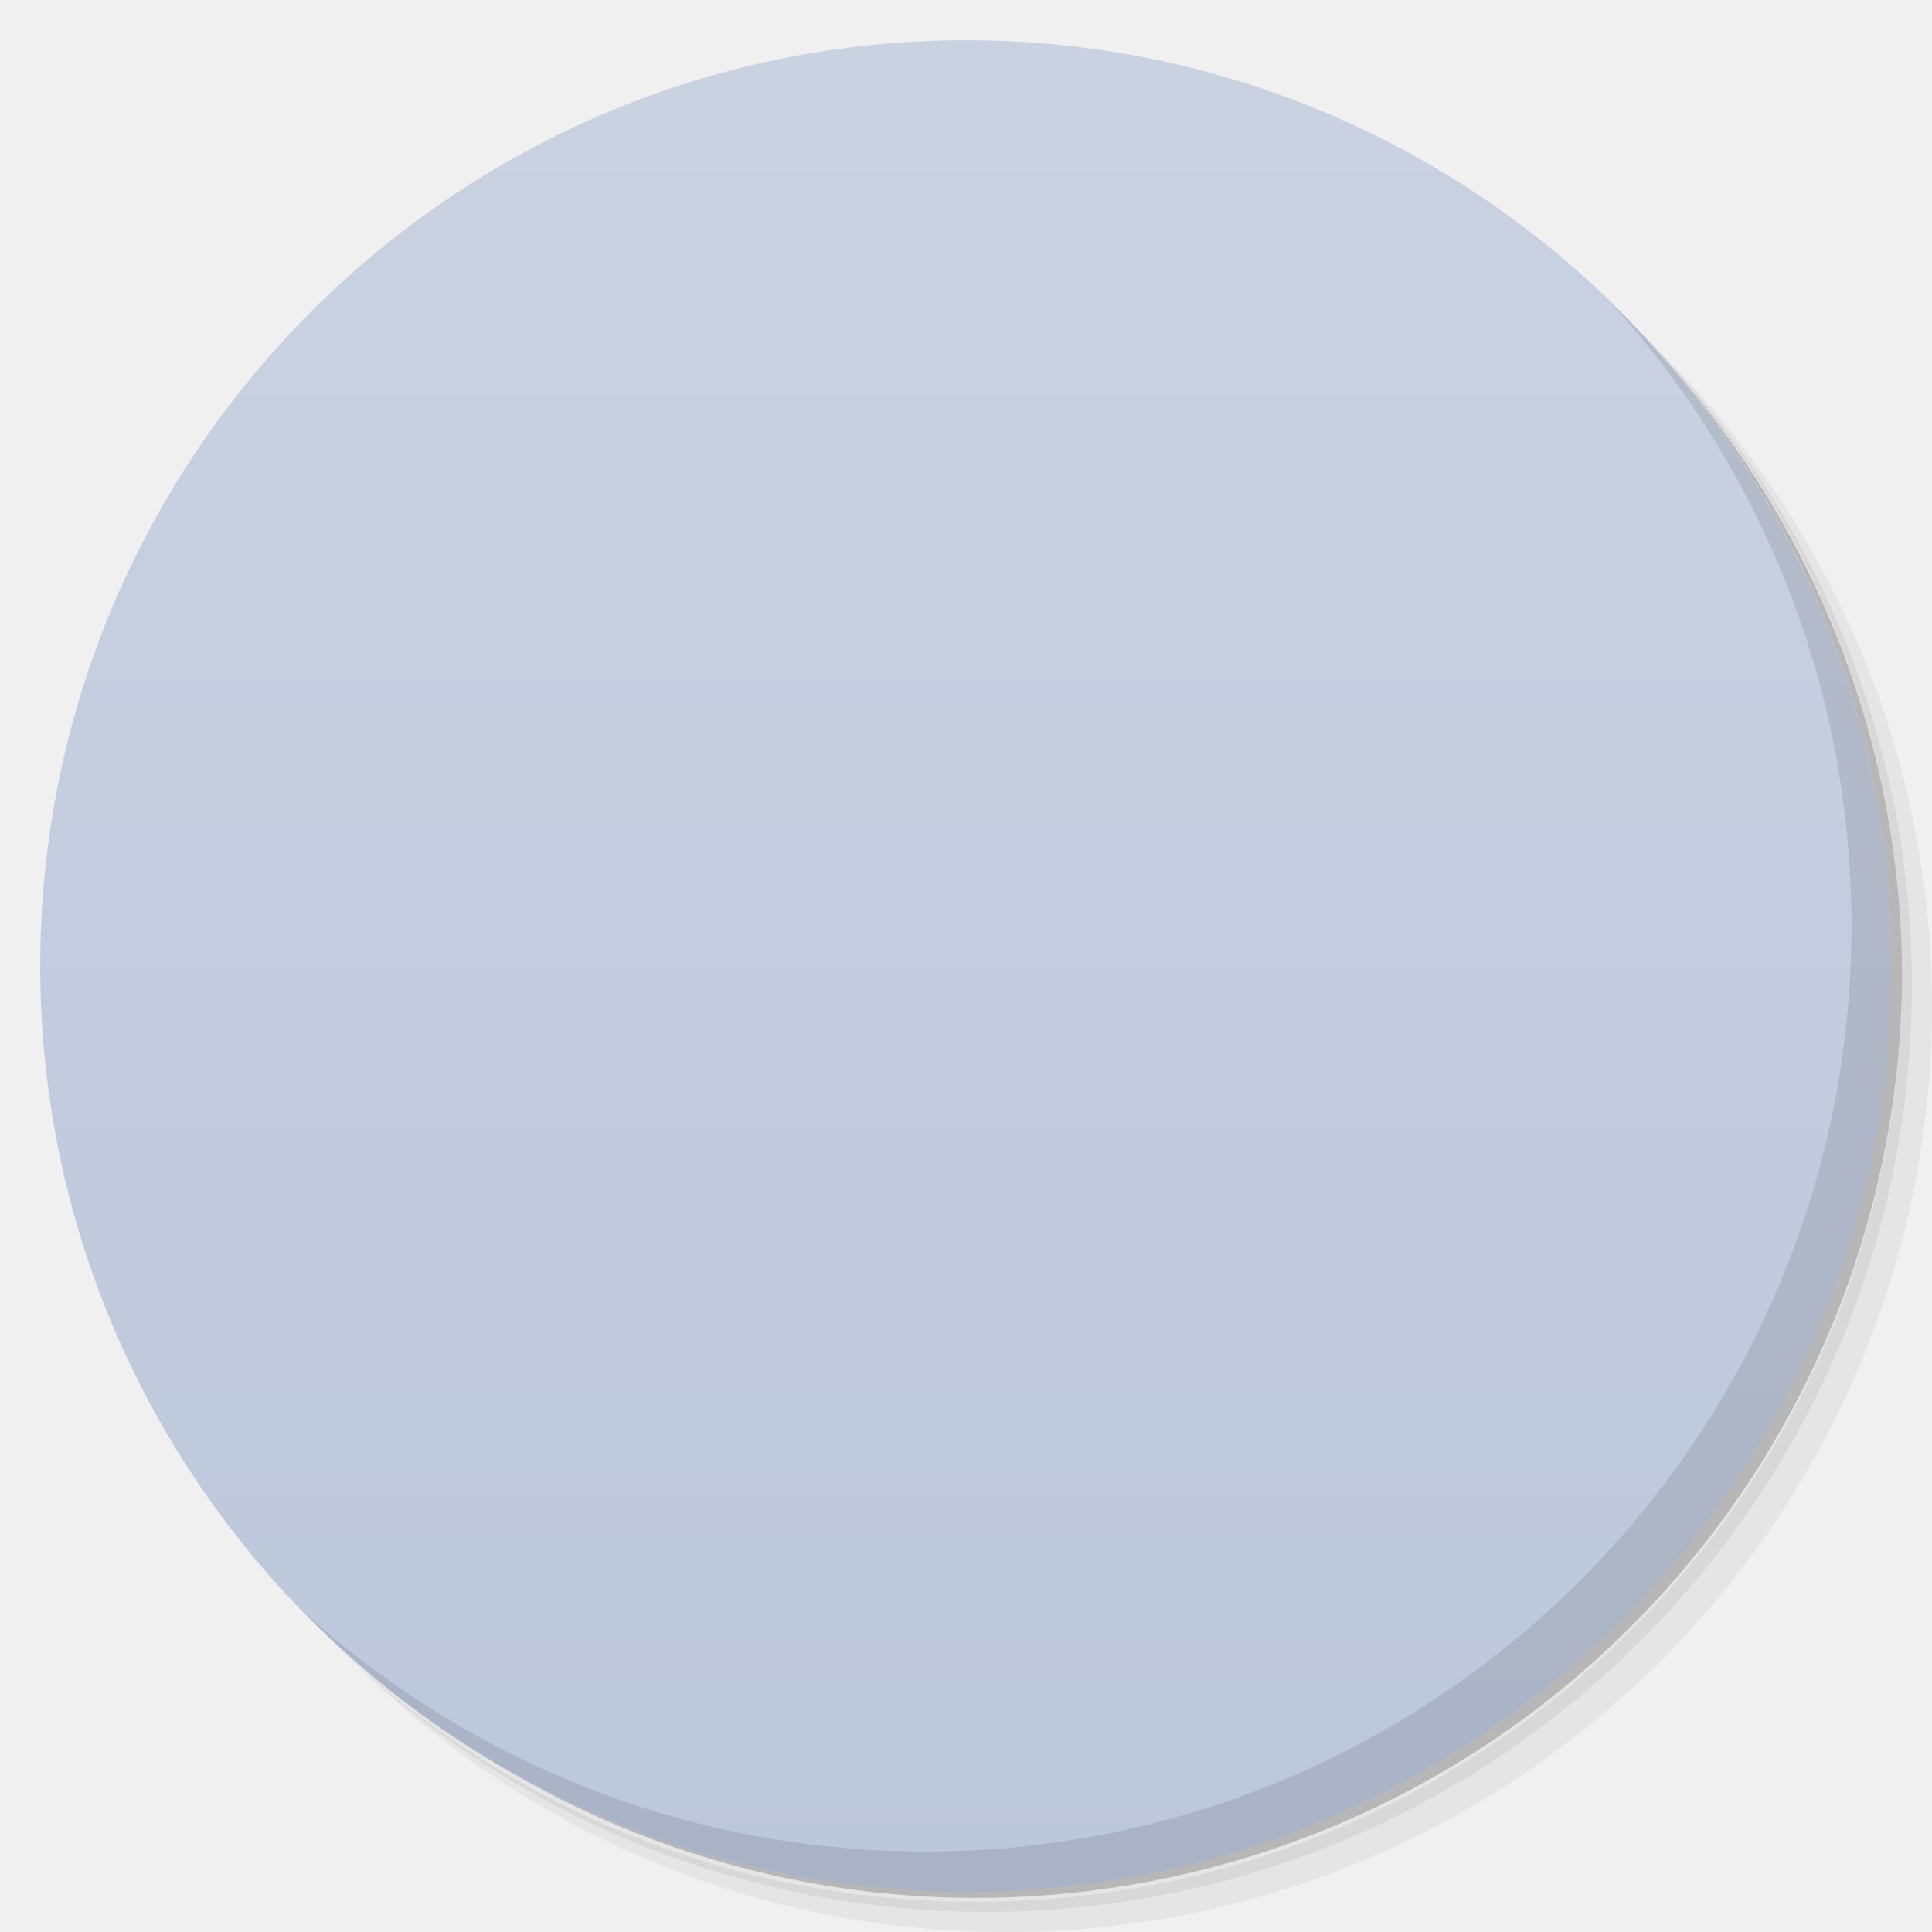
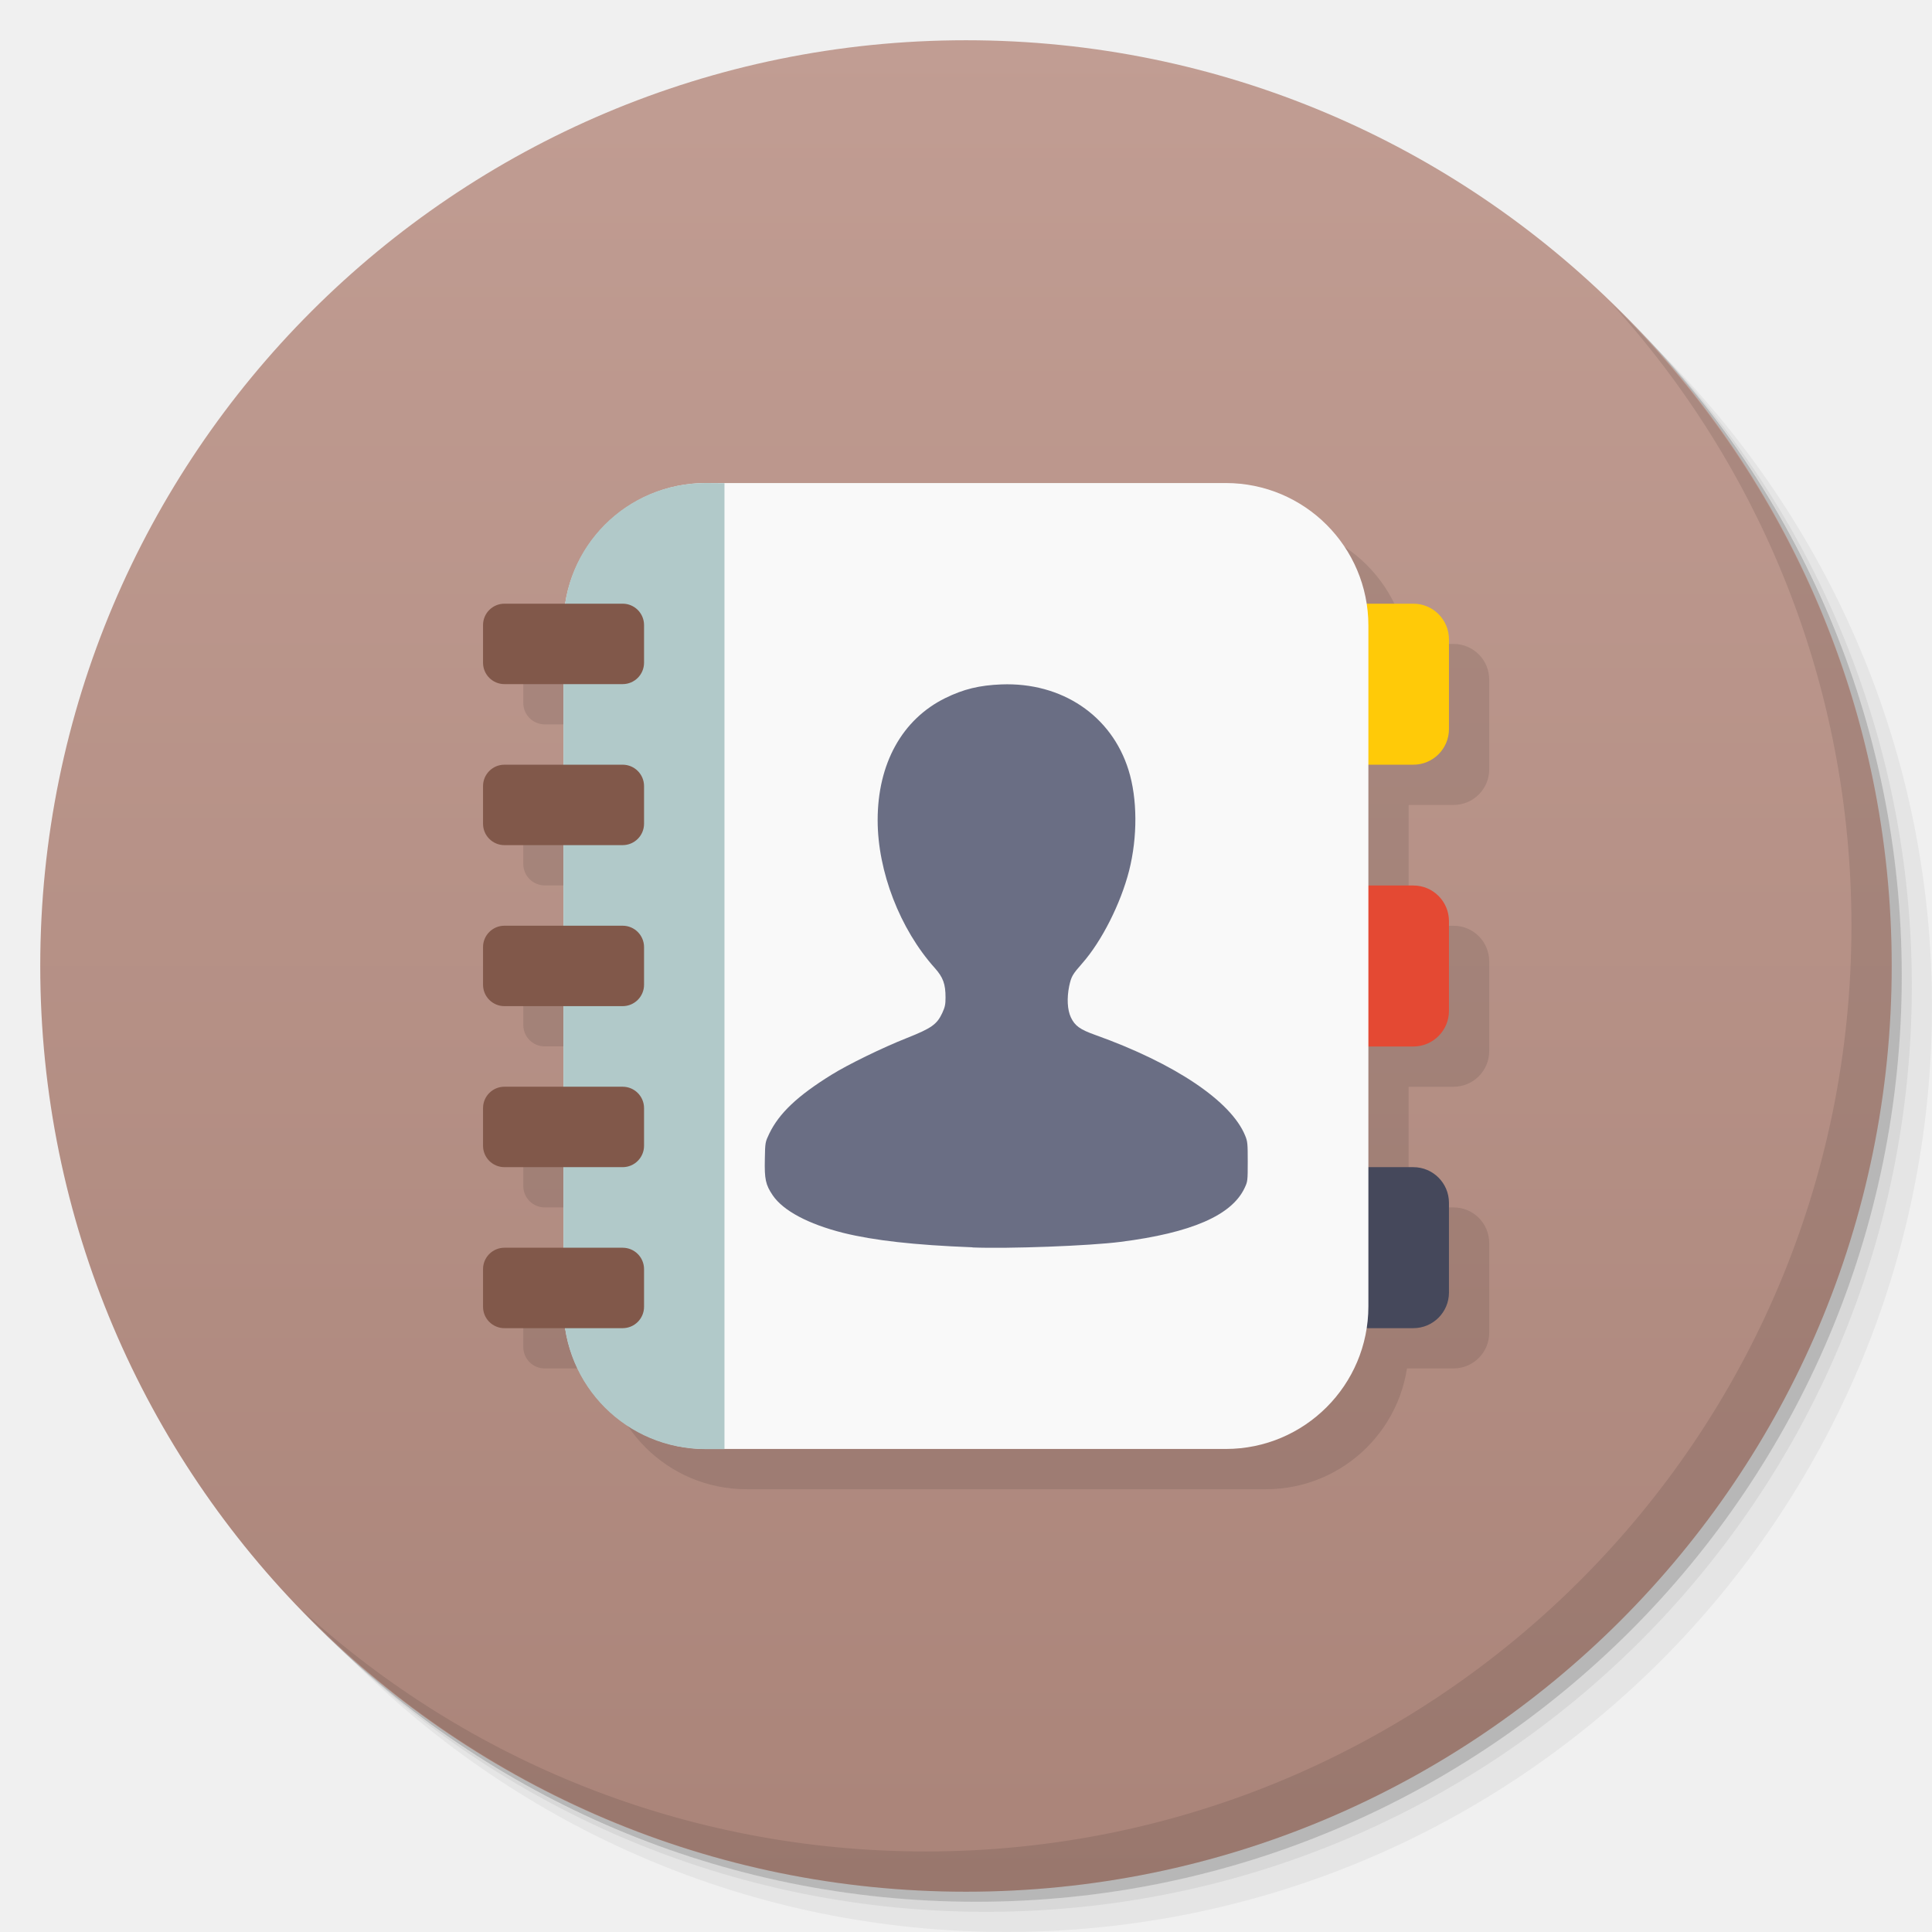
- <svg xmlns="http://www.w3.org/2000/svg" viewBox="0 0 48 48">
-   <defs>
-     <linearGradient id="linearGradient3764" x1="1" x2="47" gradientUnits="userSpaceOnUse" gradientTransform="matrix(0,-1,1,0,-1.5e-6,48)">
-       <stop style="stop-color:#bdc7db;stop-opacity:1" />
-       <stop offset="1" style="stop-color:#cad2e2;stop-opacity:1" />
-     </linearGradient>
-     <clipPath id="clipPath-065329906">
-       <g transform="translate(0,-1004.362)">
-         <path d="m -24 13 c 0 1.105 -0.672 2 -1.5 2 -0.828 0 -1.5 -0.895 -1.5 -2 0 -1.105 0.672 -2 1.5 -2 0.828 0 1.5 0.895 1.5 2 z" transform="matrix(15.33333,0,0,11.5,415,878.8622)" style="fill:#1890d0" />
-       </g>
-     </clipPath>
-     <clipPath id="clipPath-070355160">
-       <g transform="translate(0,-1004.362)">
-         <path d="m -24 13 c 0 1.105 -0.672 2 -1.5 2 -0.828 0 -1.5 -0.895 -1.5 -2 0 -1.105 0.672 -2 1.5 -2 0.828 0 1.5 0.895 1.5 2 z" transform="matrix(15.33333,0,0,11.5,415,878.8622)" style="fill:#1890d0" />
-       </g>
-     </clipPath>
+ <svg xmlns="http://www.w3.org/2000/svg" xmlns:xlink="http://www.w3.org/1999/xlink" width="48" viewBox="0 0 13.547 13.547" height="48" id="svg2" version="1.1">
+   <defs id="defs4">
+     <linearGradient id="linearGradient4073">
+       <stop style="stop-color:#aa8479;stop-opacity:1;" offset="0" id="stop4075" />
+       <stop style="stop-color:#c19d93;stop-opacity:1;" offset="1" id="stop4077" />
+     </linearGradient>
+     <linearGradient id="linearGradient4121">
+       <stop style="stop-color:#91b0c7;stop-opacity:1;" offset="0" id="stop4123" />
+       <stop style="stop-color:#91b0c7;stop-opacity:0;" offset="1" id="stop4125" />
+     </linearGradient>
+     <linearGradient id="linearGradient3944">
+       <stop style="stop-color:#333333;stop-opacity:1;" offset="0" id="stop3946" />
+       <stop style="stop-color:#3d3d3d;stop-opacity:1;" offset="1" id="stop3948" />
+     </linearGradient>
+     <linearGradient id="0">
+       <stop stop-color="#198ba6" id="stop7" />
+       <stop offset="1" stop-color="#42c9e7" id="stop9" />
+     </linearGradient>
+     <clipPath id="clipPath11">
+       <path d="m 489.217,197.275 c -2.603,0 -3.953,-1.367 -3.953,-3.971 l 0,0 0,-1.034 c 0,-2.604 1.35,-3.971 3.953,-3.971 l 0,0 1.035,0 c 2.62,0 3.97,1.367 3.97,3.971 l 0,0 0,1.034 c 0,2.604 -1.35,3.971 -3.97,3.971 l 0,0 -1.035,0 z" id="path13" />
+     </clipPath>
+     <linearGradient id="1">
+       <stop stop-color="#620000" id="stop16" offset="0" style="stop-color:#f96963;stop-opacity:1;" />
+       <stop offset="1" stop-color="#dd0f0f" id="stop18" style="stop-color:#f96963;stop-opacity:1;" />
+     </linearGradient>
+     <clipPath id="clipPath20">
+       <rect y="223" x="307" height="42" width="42" transform="matrix(0,1,-1,0,0,0)" fill="url(#2)" color="#bebebe" rx="9" id="rect22" />
+     </clipPath>
+     <linearGradient xlink:href="#1" id="2" gradientUnits="userSpaceOnUse" gradientTransform="matrix(0.175,0,0,0.175,302.8,216)" y1="280" x2="0" y2="40" />
+     <clipPath id="clipPath25">
+       <rect y="85" x="433" height="22" width="22" fill="url(#3)" color="#bebebe" rx="4" id="rect27" />
+     </clipPath>
+     <linearGradient xlink:href="#1" id="3" gradientUnits="userSpaceOnUse" gradientTransform="matrix(0.0875,0,0,0.0875,430.9,81.5)" y1="291.43" x2="0" y2="40" />
+     <clipPath id="clipPath30">
+       <rect width="30" height="30" x="433" y="37" fill="url(#4)" color="#bebebe" rx="6" id="rect32" />
+     </clipPath>
+     <linearGradient xlink:href="#1" id="4" gradientUnits="userSpaceOnUse" gradientTransform="matrix(0.1193182,0,0,0.1193182,430.1364,32.22727)" y1="291.43" x2="0" y2="40" />
+     <clipPath id="clipPath35">
+       <rect width="16" height="16" x="304" y="212" transform="matrix(0,1,-1,0,0,0)" fill="url(#5)" color="#bebebe" rx="3" id="rect37" />
+     </clipPath>
+     <linearGradient xlink:href="#1" id="5" gradientUnits="userSpaceOnUse" gradientTransform="matrix(0.06666667,0,0,0.06666667,302.4,209.3333)" y1="280" x2="0" y2="40" />
+     <clipPath id="clipPath40">
+       <rect y="46" x="34" height="220" width="220" fill="url(#6)" color="#bebebe" rx="50" id="rect42" />
+     </clipPath>
+     <linearGradient xlink:href="#1" id="6" gradientUnits="userSpaceOnUse" gradientTransform="translate(0,-4)" y1="280" x2="0" y2="40" />
+     <clipPath id="clipPath45">
+       <rect y="142" x="290" height="60" width="60" fill="url(#7)" color="#bebebe" rx="12.5" id="rect47" />
+     </clipPath>
+     <linearGradient xlink:href="#1" id="7" gradientUnits="userSpaceOnUse" y1="204" x2="0" y2="140" />
+     <clipPath id="clipPath50">
+       <rect width="88" height="88" x="292" y="32" fill="url(#8)" color="#bebebe" rx="18" id="rect52" />
+     </clipPath>
+     <linearGradient xlink:href="#1" id="8" gradientUnits="userSpaceOnUse" y1="124" x2="0" y2="28" />
+     <clipPath id="clipPath55">
+       <rect y="101" x="417" height="22" width="22" fill="url(#9)" color="#bebebe" rx="5" id="rect57" />
+     </clipPath>
+     <linearGradient xlink:href="#1" id="9" gradientUnits="userSpaceOnUse" gradientTransform="matrix(0.0875,0,0,0.0875,414.9,97.5)" y1="302.86" x2="0" y2="28.571" />
+     <clipPath id="clipPath60">
+       <rect width="30" height="30" x="417" y="53" fill="url(#A)" color="#bebebe" rx="7" id="rect62" />
+     </clipPath>
+     <linearGradient xlink:href="#1" id="A" gradientUnits="userSpaceOnUse" gradientTransform="matrix(0.1193182,0,0,0.1193182,414.1364,48.22727)" y1="299.81" x2="0" y2="31.619" />
+     <use id="B" opacity="0.2" fill="#ffffff" xlink:href="#U" />
+     <clipPath id="clipPath66">
+       <use xlink:href="#B" transform="matrix(8,0,0,8,-2141.576,-54.42424)" id="use68" />
+     </clipPath>
+     <clipPath id="clipPath70">
+       <use xlink:href="#B" id="use72" />
+     </clipPath>
+     <use id="C" fill="none" xlink:href="#U" />
+     <clipPath id="clipPath75">
+       <use xlink:href="#C" id="use77" />
+     </clipPath>
+     <clipPath id="clipPath79">
+       <use transform="matrix(8,0,0,8,-2141.576,-54.42424)" xlink:href="#C" id="use81" />
+     </clipPath>
+     <use id="D" fill="none" xlink:href="#U" />
+     <clipPath id="clipPath84">
+       <use xlink:href="#D" id="use86" />
+     </clipPath>
+     <clipPath id="clipPath88">
+       <use transform="matrix(8,0,0,8,-2141.576,-54.42424)" xlink:href="#D" id="use90" />
+     </clipPath>
+     <use id="E" fill="none" xlink:href="#U" />
+     <clipPath id="clipPath93">
+       <use xlink:href="#E" id="use95" />
+     </clipPath>
+     <clipPath id="clipPath97">
+       <use transform="matrix(8,0,0,8,-2141.576,-54.42424)" xlink:href="#E" id="use99" />
+     </clipPath>
+     <use id="F" fill="none" xlink:href="#U" />
+     <clipPath id="clipPath102">
+       <use xlink:href="#F" id="use104" />
+     </clipPath>
+     <clipPath id="clipPath106">
+       <use transform="matrix(8,0,0,8,-2141.576,-54.42424)" xlink:href="#F" id="use108" />
+     </clipPath>
+     <use id="G" fill="none" xlink:href="#U" />
+     <clipPath id="clipPath111">
+       <use xlink:href="#G" id="use113" />
+     </clipPath>
+     <clipPath id="clipPath115">
+       <use transform="matrix(8,0,0,8,-2141.576,-54.42424)" xlink:href="#G" id="use117" />
+     </clipPath>
+     <use id="H" fill="none" xlink:href="#U" />
+     <clipPath id="clipPath120">
+       <use xlink:href="#H" id="use122" />
+     </clipPath>
+     <clipPath id="clipPath124">
+       <use transform="matrix(8,0,0,8,-2141.576,-54.42424)" xlink:href="#H" id="use126" />
+     </clipPath>
+     <use id="I" fill="none" xlink:href="#U" />
+     <clipPath id="clipPath129">
+       <use xlink:href="#I" id="use131" />
+     </clipPath>
+     <clipPath id="clipPath133">
+       <rect y="223" x="307" height="42" width="42" transform="matrix(0,1,-1,0,0,0)" fill="url(#2)" color="#bebebe" rx="9" id="rect135" />
+     </clipPath>
+     <clipPath id="clipPath137">
+       <rect y="85" x="433" height="22" width="22" fill="url(#3)" color="#bebebe" rx="4" id="rect139" />
+     </clipPath>
+     <clipPath id="clipPath141">
+       <rect width="30" height="30" x="433" y="37" fill="url(#4)" color="#bebebe" rx="6" id="rect143" />
+     </clipPath>
+     <clipPath id="clipPath145">
+       <rect width="16" height="16" x="304" y="212" transform="matrix(0,1,-1,0,0,0)" fill="url(#5)" color="#bebebe" rx="3" id="rect147" />
+     </clipPath>
+     <clipPath id="clipPath149">
+       <rect y="46" x="34" height="220" width="220" fill="url(#6)" color="#bebebe" rx="50" id="rect151" />
+     </clipPath>
+     <clipPath id="clipPath153">
+       <rect y="142" x="290" height="60" width="60" fill="url(#7)" color="#bebebe" rx="12.5" id="rect155" />
+     </clipPath>
+     <clipPath id="clipPath157">
+       <rect width="88" height="88" x="292" y="32" fill="url(#8)" color="#bebebe" rx="18" id="rect159" />
+     </clipPath>
+     <clipPath id="clipPath161">
+       <rect y="101" x="417" height="22" width="22" fill="url(#9)" color="#bebebe" rx="5" id="rect163" />
+     </clipPath>
+     <clipPath id="clipPath165">
+       <rect width="30" height="30" x="417" y="53" fill="url(#A)" color="#bebebe" rx="7" id="rect167" />
+     </clipPath>
+     <clipPath id="clipPath169">
+       <use transform="matrix(8,0,0,8,-2141.576,-54.42424)" xlink:href="#I" id="use171" />
+     </clipPath>
+     <use id="J" fill="none" xlink:href="#U" />
+     <clipPath id="clipPath174">
+       <use xlink:href="#J" id="use176" />
+     </clipPath>
+     <clipPath id="clipPath178">
+       <use transform="matrix(8,0,0,8,-2141.576,-54.42424)" xlink:href="#J" id="use180" />
+     </clipPath>
+     <use id="K" fill="none" xlink:href="#U" />
+     <clipPath id="clipPath183">
+       <use xlink:href="#K" id="use185" />
+     </clipPath>
+     <clipPath id="clipPath187">
+       <use transform="matrix(8,0,0,8,-2141.576,-54.42424)" xlink:href="#K" id="use189" />
+     </clipPath>
+     <use id="L" fill="none" xlink:href="#U" />
+     <clipPath id="clipPath192">
+       <use xlink:href="#L" id="use194" />
+     </clipPath>
+     <clipPath id="clipPath196">
+       <use transform="matrix(8,0,0,8,-2141.576,-54.42424)" xlink:href="#L" id="use198" />
+     </clipPath>
+     <use id="M" fill="none" xlink:href="#U" />
+     <clipPath id="clipPath201">
+       <use xlink:href="#M" id="use203" />
+     </clipPath>
+     <clipPath id="clipPath205">
+       <use transform="matrix(8,0,0,8,-2141.576,-54.42424)" xlink:href="#M" id="use207" />
+     </clipPath>
+     <use id="N" fill="none" xlink:href="#U" />
+     <clipPath id="clipPath210">
+       <use xlink:href="#N" id="use212" />
+     </clipPath>
+     <clipPath id="clipPath214">
+       <use transform="matrix(8,0,0,8,-2141.576,-54.42424)" xlink:href="#N" id="use216" />
+     </clipPath>
+     <use id="O" fill="none" xlink:href="#U" />
+     <clipPath id="clipPath219">
+       <use xlink:href="#O" id="use221" />
+     </clipPath>
+     <clipPath id="clipPath223">
+       <use transform="matrix(8,0,0,8,-2141.576,-54.42424)" xlink:href="#O" id="use225" />
+     </clipPath>
+     <clipPath id="clipPath227">
+       <path d="m 296,26 a 10,10 0 1 1 -20,0 10,10 0 1 1 20,0 z" id="path229" />
+     </clipPath>
+     <linearGradient gradientUnits="userSpaceOnUse" x2="0" y2="40" y1="280" xlink:href="#Q" id="P" gradientTransform="matrix(.175 0 0 .175 302.8 216)" />
+     <linearGradient id="Q">
+       <stop stop-color="#151515" id="stop233" />
+       <stop offset="1" stop-color="#222" id="stop235" />
+     </linearGradient>
+     <linearGradient gradientUnits="userSpaceOnUse" x2="0" y2="90" y1="230" xlink:href="#Q" id="R" gradientTransform="matrix(.375 0 0 .375 298 16)" />
+     <linearGradient gradientUnits="userSpaceOnUse" x2="0" y2="90" y1="230" xlink:href="#Q" id="S" gradientTransform="matrix(.25 0 0 .25 300 132)" />
+     <clipPath id="clipPath239">
+       <rect height="20" rx="4" y="78" x="434" width="20" color="#bebebe" id="rect241" />
+     </clipPath>
+     <clipPath id="clipPath243">
+       <rect height="22" rx="4" y="77" x="433" width="22" color="#bebebe" id="rect245" />
+     </clipPath>
+     <clipPath id="clipPath247">
+       <rect height="22" rx="5" y="77" x="433" width="22" color="#bebebe" id="rect249" />
+     </clipPath>
+     <clipPath id="clipPath251">
+       <rect height="30" rx="6" y="29" x="433" width="30" color="#bebebe" id="rect253" />
+     </clipPath>
+     <clipPath id="clipPath255">
+       <rect transform="matrix(0 -1 1 0 0 0)" height="60" rx="12.5" y="142" x="306" width="60" fill="url(#S)" color="#bebebe" id="rect257" />
+     </clipPath>
+     <clipPath id="clipPath259">
+       <rect height="90" rx="18.75" y="31" x="307" width="90" fill="url(#R)" color="#bebebe" id="rect261" />
+     </clipPath>
+     <clipPath id="clipPath263">
+       <rect height="30" rx="4" y="29" x="433" width="30" opacity="0.2" fill="#6d6d6d" color="#bebebe" id="rect265" />
+     </clipPath>
+     <clipPath id="clipPath267">
+       <rect height="22" rx="3" y="77" x="433" width="22" opacity="0.2" fill="#6d6d6d" color="#bebebe" id="rect269" />
+     </clipPath>
+     <clipPath id="clipPath271">
+       <path d="m 144,70 c -49.706,0 -90,40.294 -90,90 0,49.706 40.294,90 90,90 49.706,0 90,-40.294 90,-90 0,-49.706 -40.294,-90 -90,-90 z m 0,32.188 c 32.033,0 58,25.967 58,58 0,32.033 -25.967,58 -58,58 -32.033,0 -58,-25.967 -58,-58 0,-32.033 25.967,-58 58,-58 z" id="path273" />
+     </clipPath>
+     <clipPath id="clipPath275">
+       <path d="m 152,204 a 8,8 0 1 1 -16,0 8,8 0 1 1 16,0 z" id="path277" />
+     </clipPath>
+     <clipPath id="clipPath279">
+       <rect height="16" rx="3" y="116" x="432" width="16" color="#bebebe" id="rect281" />
+     </clipPath>
+     <clipPath id="clipPath283">
+       <path d="m 145,215 c 33.137,0 60,-26.863 60,-60 0,-33.137 -26.863,-60 -60,-60 -33.137,0 -60,26.863 -60,60 0,12.507 3.829,24.106 10.375,33.719 L 89,211 111.281,204.625 C 120.894,211.172 132.493,215 145,215 z" id="path285" />
+     </clipPath>
+     <clipPath id="clipPath287">
+       <path d="m 98.031,23.191 c -41.492,1.052 -74.844,35.068 -74.844,76.812 0,42.407 34.406,76.812 76.812,76.812 42.407,0 76.812,-34.406 76.812,-76.812 0,-42.407 -34.406,-76.812 -76.812,-76.812 -0.663,0 -1.31,-0.017 -1.969,0 z M 100,50.66 c 27.245,0 49.344,22.099 49.344,49.344 -1e-5,27.245 -22.099,49.344 -49.344,49.344 -27.245,-1e-5 -49.344,-22.099 -49.344,-49.344 0,-27.245 22.099,-49.344 49.344,-49.344 z" id="path289" />
+     </clipPath>
+     <clipPath id="clipPath291">
+       <rect height="16" rx="2" y="116" x="432" width="16" opacity="0.2" fill="#6d6d6d" color="#bebebe" id="rect293" />
+     </clipPath>
+     <clipPath id="clipPath295">
+       <rect height="240" rx="50" y="36" x="24" width="240" fill="#986767" color="#bebebe" id="rect297" />
+     </clipPath>
+     <clipPath id="clipPath299">
+       <rect transform="rotate(90)" height="42" rx="9" y="223" x="307" width="42" fill="url(#P)" color="#bebebe" id="rect301" />
+     </clipPath>
+     <linearGradient xlink:href="#0" id="T" gradientUnits="userSpaceOnUse" gradientTransform="matrix(1.210546,0,0,1.212299,-131.3481,-325.0735)" y1="279.1" x2="0" y2="268.33" />
+     <path id="U" d="m 296,26 a 10,10 0 1 1 -20,0 10,10 0 1 1 20,0 z" color="#000000" />
+     <linearGradient xlink:href="#W" id="V" y1="46.752" x2="0" y2="-24.433" gradientUnits="userSpaceOnUse" />
+     <linearGradient id="W">
+       <stop stop-color="#c7c7c7" id="stop307" />
+       <stop offset="1" stop-color="#dedede" id="stop309" />
+     </linearGradient>
+     <linearGradient xlink:href="#W" id="linearGradient3312" gradientUnits="userSpaceOnUse" y1="46.752" x2="0" y2="-24.433" gradientTransform="matrix(0.2363048,0,0,0.1863373,-11.35038,4.834975)" />
+     <linearGradient xlink:href="#W-1" id="linearGradient3312-3" gradientUnits="userSpaceOnUse" y1="46.752" x2="0" y2="-24.433" gradientTransform="matrix(0.2363048,0,0,0.1863373,-11.35038,4.834975)" />
+     <linearGradient id="W-1">
+       <stop stop-color="#c7c7c7" id="stop307-9" />
+       <stop offset="1" stop-color="#dedede" id="stop309-6" />
+     </linearGradient>
+     <linearGradient xlink:href="#1" id="linearGradient3938" x1="7.056" y1="13.264" x2="6.773" y2="0.282" gradientUnits="userSpaceOnUse" />
+     <linearGradient xlink:href="#linearGradient3944" id="linearGradient3990" gradientUnits="userSpaceOnUse" x1="-25.5" y1="15" x2="-25.5" y2="11" />
+     <linearGradient xlink:href="#linearGradient3944" id="linearGradient3992" gradientUnits="userSpaceOnUse" x1="-25.5" y1="15" x2="-25.5" y2="11" gradientTransform="matrix(15.33333,0,0,11.5,415,-125.5)" />
+     <linearGradient xlink:href="#linearGradient3944" id="linearGradient4001" gradientUnits="userSpaceOnUse" x1="-25.5" y1="15" x2="-25.5" y2="11" />
+     <linearGradient xlink:href="#linearGradient3944" id="linearGradient4008" gradientUnits="userSpaceOnUse" x1="-25.5" y1="15" x2="-25.5" y2="11" />
+     <linearGradient xlink:href="#linearGradient3944" id="linearGradient4013" gradientUnits="userSpaceOnUse" x1="-25.5" y1="15" x2="-25.5" y2="11" />
+     <linearGradient xlink:href="#linearGradient3944" id="linearGradient4015" gradientUnits="userSpaceOnUse" x1="-25.5" y1="15" x2="-25.5" y2="11" gradientTransform="matrix(15.33333,0,0,11.5,415,-125.5)" />
+     <linearGradient xlink:href="#linearGradient3944" id="linearGradient4022" gradientUnits="userSpaceOnUse" x1="-25.5" y1="15" x2="-25.5" y2="11" />
+     <linearGradient xlink:href="#linearGradient3944" id="linearGradient4024" gradientUnits="userSpaceOnUse" x1="-25.5" y1="15" x2="-25.5" y2="11" gradientTransform="matrix(15.33333,0,0,11.5,415,-125.5)" />
+     <linearGradient xlink:href="#linearGradient3944" id="linearGradient4031" gradientUnits="userSpaceOnUse" x1="-25.5" y1="15" x2="-25.5" y2="11" />
+     <linearGradient xlink:href="#linearGradient3944" id="linearGradient4036" gradientUnits="userSpaceOnUse" x1="-25.5" y1="15" x2="-25.5" y2="11" />
+     <linearGradient xlink:href="#linearGradient4460" id="linearGradient3019" gradientUnits="userSpaceOnUse" gradientTransform="matrix(1.10525,0,0,1.10525,-148.5372,-295.8149)" y1="279.096" x2="0" y2="268.33" />
+     <linearGradient id="linearGradient4460">
+       <stop offset="0" style="stop-color:#1d1d1d" id="stop7-3" />
+       <stop offset="1" style="stop-color:#333" id="stop9-8" />
+     </linearGradient>
+     <linearGradient xlink:href="#linearGradient3798" id="linearGradient3804" x1="24" y1="47" x2="24" y2="1" gradientUnits="userSpaceOnUse" />
+     <linearGradient id="linearGradient3798">
+       <stop style="stop-color:#654343;stop-opacity:1;" offset="0" id="stop3800" />
+       <stop style="stop-color:#714b4b;stop-opacity:1;" offset="1" id="stop3802" />
+     </linearGradient>
+     <linearGradient gradientTransform="matrix(0.2822222,0,0,0.2822222,14.97003,0.2173797)" y2="1" x2="24" y1="47" x1="24" gradientUnits="userSpaceOnUse" id="linearGradient3244" xlink:href="#linearGradient3798" />
+     <linearGradient gradientTransform="translate(0,-1004.362)" y2="1047.36" x2="0" y1="1028.36" gradientUnits="userSpaceOnUse" id="0-8" xlink:href="#1-8" />
+     <linearGradient id="1-8">
+       <stop stop-color="#ffffff" id="stop3236" />
+       <stop offset="1" stop-color="#ffffff" stop-opacity="0" id="stop3238" />
+     </linearGradient>
+     <linearGradient xlink:href="#3-9" id="2-6" gradientUnits="userSpaceOnUse" y1="1028.36" x2="0" y2="1047.36" gradientTransform="matrix(1,0,0,-1,0,1052.362)" />
+     <linearGradient id="3-9">
+       <stop id="stop3242" />
+       <stop offset="1" stop-opacity="0" id="stop3244" />
+     </linearGradient>
+     <linearGradient gradientTransform="matrix(1.10525,0,0,1.10525,-134.2254,-295.8151)" xlink:href="#linearGradient4460-7" id="linearGradient4902" y1="279.096" y2="268.33" gradientUnits="userSpaceOnUse" x2="0" />
+     <linearGradient id="linearGradient4460-7">
+       <stop offset="0" style="stop-color:#3c2828" id="stop7-6" />
+       <stop offset="1" style="stop-color:#604040" id="stop9-0" />
+     </linearGradient>
+     <linearGradient y2="268.33" x2="0" y1="279.096" gradientTransform="matrix(1.10525,0,0,1.10525,-134.2254,-295.8151)" gradientUnits="userSpaceOnUse" id="linearGradient3038" xlink:href="#linearGradient4460-7" />
+     <radialGradient xlink:href="#0-6" id="6-9" cx="-3" cy="24" r="10" gradientUnits="userSpaceOnUse" />
+     <linearGradient id="0-6">
+       <stop stop-color="#91b0c7" id="stop7-0" />
+       <stop offset="1" stop-color="#91b0c7" stop-opacity="0" id="stop9-3" />
+     </linearGradient>
+     <radialGradient xlink:href="#0-6" id="radialGradient3889" cx="-3" cy="24" r="10" gradientUnits="userSpaceOnUse" />
+     <linearGradient id="linearGradient3891">
+       <stop stop-color="#91b0c7" id="stop3893" />
+       <stop offset="1" stop-color="#91b0c7" stop-opacity="0" id="stop3895" />
+     </linearGradient>
+     <radialGradient xlink:href="#0-6" id="5-0" cx="-3" cy="24" r="10" gradientUnits="userSpaceOnUse" />
+     <linearGradient id="linearGradient3898">
+       <stop stop-color="#91b0c7" id="stop3900" />
+       <stop offset="1" stop-color="#91b0c7" stop-opacity="0" id="stop3902" />
+     </linearGradient>
+     <radialGradient xlink:href="#0-6" id="radialGradient3904" cx="-3" cy="24" r="10" gradientUnits="userSpaceOnUse" />
+     <linearGradient id="linearGradient3906">
+       <stop stop-color="#91b0c7" id="stop3908" />
+       <stop offset="1" stop-color="#91b0c7" stop-opacity="0" id="stop3910" />
+     </linearGradient>
+     <radialGradient r="10" cy="24" cx="-3" gradientUnits="userSpaceOnUse" id="radialGradient3922" xlink:href="#0-6" />
+     <radialGradient xlink:href="#0-7" id="5-4" cx="-3" cy="24" r="10" gradientUnits="userSpaceOnUse" />
+     <linearGradient id="0-7">
+       <stop stop-color="#91b0c7" id="stop7-8" />
+       <stop offset="1" stop-color="#91b0c7" stop-opacity="0" id="stop9-2" />
+     </linearGradient>
+     <radialGradient xlink:href="#0-7" id="radialGradient3960" cx="-3" cy="24" r="10" gradientUnits="userSpaceOnUse" />
+     <linearGradient id="linearGradient3962">
+       <stop stop-color="#91b0c7" id="stop3964" />
+       <stop offset="1" stop-color="#91b0c7" stop-opacity="0" id="stop3966" />
+     </linearGradient>
+     <radialGradient xlink:href="#0-7" id="6-8" cx="-3" cy="24" r="10" gradientUnits="userSpaceOnUse" />
+     <linearGradient id="linearGradient3969">
+       <stop stop-color="#91b0c7" id="stop3971" />
+       <stop offset="1" stop-color="#91b0c7" stop-opacity="0" id="stop3973" />
+     </linearGradient>
+     <radialGradient xlink:href="#0-7" id="radialGradient3975" cx="-3" cy="24" r="10" gradientUnits="userSpaceOnUse" />
+     <linearGradient id="linearGradient3977">
+       <stop stop-color="#91b0c7" id="stop3979" />
+       <stop offset="1" stop-color="#91b0c7" stop-opacity="0" id="stop3981" />
+     </linearGradient>
+     <radialGradient xlink:href="#linearGradient4121-1" id="radialGradient4127-8" cx="6.773" cy="5.927" fx="6.773" fy="5.927" r="0.564" gradientUnits="userSpaceOnUse" />
+     <linearGradient id="linearGradient4121-1">
+       <stop style="stop-color:#91b0c7;stop-opacity:1;" offset="0" id="stop4123-7" />
+       <stop style="stop-color:#91b0c7;stop-opacity:0;" offset="1" id="stop4125-1" />
+     </linearGradient>
+     <linearGradient xlink:href="#linearGradient4073" id="linearGradient4079" x1="-25.5" y1="15" x2="-25.5" y2="11" gradientUnits="userSpaceOnUse" />
  </defs>
-   <g>
-     <path d="m 36.31 5 c 5.859 4.062 9.688 10.831 9.688 18.5 c 0 12.426 -10.07 22.5 -22.5 22.5 c -7.669 0 -14.438 -3.828 -18.5 -9.688 c 1.037 1.822 2.306 3.499 3.781 4.969 c 4.085 3.712 9.514 5.969 15.469 5.969 c 12.703 0 23 -10.298 23 -23 c 0 -5.954 -2.256 -11.384 -5.969 -15.469 c -1.469 -1.475 -3.147 -2.744 -4.969 -3.781 z m 4.969 3.781 c 3.854 4.113 6.219 9.637 6.219 15.719 c 0 12.703 -10.297 23 -23 23 c -6.081 0 -11.606 -2.364 -15.719 -6.219 c 4.16 4.144 9.883 6.719 16.219 6.719 c 12.703 0 23 -10.298 23 -23 c 0 -6.335 -2.575 -12.06 -6.719 -16.219 z" style="opacity:0.05" />
-     <path d="m 41.28 8.781 c 3.712 4.085 5.969 9.514 5.969 15.469 c 0 12.703 -10.297 23 -23 23 c -5.954 0 -11.384 -2.256 -15.469 -5.969 c 4.113 3.854 9.637 6.219 15.719 6.219 c 12.703 0 23 -10.298 23 -23 c 0 -6.081 -2.364 -11.606 -6.219 -15.719 z" style="opacity:0.1" />
-     <path d="m 31.25 2.375 c 8.615 3.154 14.75 11.417 14.75 21.13 c 0 12.426 -10.07 22.5 -22.5 22.5 c -9.708 0 -17.971 -6.135 -21.12 -14.75 a 23 23 0 0 0 44.875 -7 a 23 23 0 0 0 -16 -21.875 z" style="opacity:0.2" />
+   <g id="layer1">
+     <path style="opacity:0.05;fill:#000000;fill-opacity:1;stroke:none" d="M 25,2 C 12.297,2 2,12.297 2,25 2,31.367 4.601,37.117 8.781,41.281 12.866,44.994 18.296,47.25 24.25,47.25 c 12.703,0 23,-10.297 23,-23 0,-5.954 -2.256,-11.384 -5.969,-15.469 C 37.117,4.601 31.367,2 25,2 z M 41.281,8.781 C 45.136,12.894 47.5,18.419 47.5,24.5 c 0,12.703 -10.297,23 -23,23 C 18.419,47.5 12.894,45.136 8.781,41.281 12.941,45.425 18.665,48 25,48 37.703,48 48,37.703 48,25 48,18.665 45.425,12.941 41.281,8.781 z" transform="scale(0.2822222,0.2822222)" id="path3978" />
+     <path style="opacity:0.1;fill:#000000;fill-opacity:1;stroke:none" d="M 41.281,8.781 C 44.994,12.866 47.25,18.296 47.25,24.25 c 0,12.703 -10.297,23 -23,23 -5.954,0 -11.384,-2.256 -15.469,-5.969 C 12.894,45.136 18.419,47.5 24.5,47.5 c 12.703,0 23,-10.297 23,-23 0,-6.081 -2.364,-11.606 -6.219,-15.719 z" transform="scale(0.2822222,0.2822222)" id="path3976" />
+     <path transform="matrix(4.327407,0,0,3.245556,117.1928,-35.34833)" d="m -24,13 a 1.5,2 0 1 1 -3,0 1.5,2 0 1 1 3,0 z" id="path3952" style="opacity:0.2;fill:#000000;fill-opacity:1;stroke:none" />
  </g>
-   <g>
-     <path d="m 24 1 c 12.703 0 23 10.297 23 23 c 0 12.703 -10.297 23 -23 23 -12.703 0 -23 -10.297 -23 -23 0 -12.703 10.297 -23 23 -23 z" style="fill:url(#linearGradient3764);fill-opacity:1" />
+   <g id="layer2">
+     <path style="opacity:1;fill:url(#linearGradient4079);fill-opacity:1.0;stroke:none" id="path3942" d="m -24,13 a 1.5,2 0 1 1 -3,0 1.5,2 0 1 1 3,0 z" transform="matrix(4.327407,0,0,3.245556,117.1222,-35.41889)" />
+     <path style="opacity:0.1;fill:#000000;fill-opacity:1;stroke:none" d="M 40.031 7.531 C 43.744 11.616 46 17.046 46 23 C 46 35.703 35.703 46 23 46 C 17.046 46 11.616 43.744 7.531 40.031 C 11.709 44.323 17.538 47 24 47 C 36.703 47 47 36.703 47 24 C 47 17.538 44.323 11.709 40.031 7.531 z " id="path4027" transform="scale(0.2822222,0.2822222)" />
+     <use id="use102" xlink:href="#7" transform="matrix(0.3951111,0,0,0.3951111,7.958667,-2.427111)" style="opacity:0.2" x="0" y="0" width="744.094" height="1052.362" />
+     <use id="use104-7" xlink:href="#7" transform="matrix(0.3951111,0,0,0.3951111,7.958667,-2.709334)" style="fill:#f9f9f9" x="0" y="0" width="744.094" height="1052.362" />
+     <use id="use108-3" xlink:href="#7" transform="matrix(0.3104444,0,0,0.3104444,7.704667,-0.6773335)" style="fill:#355464" x="0" y="0" width="744.094" height="1052.362" />
+     <use id="use110" xlink:href="#7" transform="matrix(0.2257778,0,0,0.2257778,7.450667,1.354666)" style="fill:#566d80" x="0" y="0" width="744.094" height="1052.362" />
+     <use id="use112" xlink:href="#7" transform="matrix(0.1693333,0,0,0.1693333,7.281333,2.709333)" style="fill:#355464" x="0" y="0" width="744.094" height="1052.362" />
+     <use id="use114" xlink:href="#7" transform="matrix(0.05644445,0,0,0.05644445,6.942667,4.572)" style="fill:url(#6-9)" x="0" y="0" width="744.094" height="1052.362" />
+     <use id="use116" xlink:href="#7" transform="matrix(0.02822222,0,0,0.02822222,6.858,6.660444)" style="fill:url(#radialGradient3922)" x="0" y="0" width="744.094" height="1052.362" />
  </g>
-   <g>
-     <g style="clip-path:url(#clipPath-065329906)">
-       <g transform="translate(1,1)">
-         <g style="opacity:0.1">
-           <g>
-             <path d="m 28.332 14 l 2.891 0 c 4.336 0 4.336 4.285 4.336 4.285 l 0 4.238 c 0 1.43 -2.895 4.336 -2.895 4.336 l 0 1.426 l 4.336 2.855 l 0 2.859 l -15.891 0 l 0 -2.859 l 5.781 -2.855 l 0 -1.426 c 0 0 -2.902 -2.902 -2.891 -4.336 l 0 -4.238 c 0 0 0 -4.285 4.332 -4.285 m -10.11 2.859 l 2.887 0 l 0 5.668 c 0 1.43 2.895 4.336 2.895 4.336 l -5.777 2.855 l 0 2.859 l -7.223 -0.043 l 0 -1.43 l 5.773 -2.816 l 0 -1.426 c 0 0 -2.898 -2.898 -2.887 -4.332 l 0 -1.387 c 0 -4.281 4.332 -4.281 4.332 -4.281 m 0 -0.008" style="fill:#000;fill-opacity:1;stroke:none;fill-rule:nonzero" />
-           </g>
-         </g>
-       </g>
+   <g id="layer3">
+     <g id="g4149" transform="translate(0.2822222,0.2822222)" style="opacity:0.1">
+       <rect style="fill:#000000;fill-opacity:1;stroke:none" id="rect4131" width="0.847" height="1.129" x="9.313" y="8.184" rx="0.25" ry="0.25" />
+       <rect ry="0.25" rx="0.25" y="6.209" x="9.313" height="1.129" width="0.847" id="rect4133" style="fill:#000000;fill-opacity:1;stroke:none" />
+       <rect style="fill:#000000;fill-opacity:1;stroke:none" id="rect4135" width="0.847" height="1.129" x="9.313" y="4.233" rx="0.25" ry="0.25" />
+       <rect style="fill:#000000;fill-opacity:1;stroke:none" id="rect4137" width="5.644" height="6.773" x="3.951" y="3.387" rx="1" ry="1" />
+       <rect ry="0.15" rx="0.15" y="5.362" x="3.387" height="0.564" width="1.129" id="rect4139" style="fill:#000000;fill-opacity:1;stroke:none" />
+       <rect style="fill:#000000;fill-opacity:1;stroke:none" id="rect4141" width="1.129" height="0.564" x="3.387" y="6.491" rx="0.15" ry="0.15" />
+       <rect ry="0.15" rx="0.15" y="7.62" x="3.387" height="0.564" width="1.129" id="rect4143" style="fill:#000000;fill-opacity:1;stroke:none" />
+       <rect style="fill:#000000;fill-opacity:1;stroke:none" id="rect4145" width="1.129" height="0.564" x="3.387" y="8.749" rx="0.15" ry="0.15" />
+       <rect style="fill:#000000;fill-opacity:1;stroke:none" id="rect4147" width="1.129" height="0.564" x="3.387" y="4.233" rx="0.15" ry="0.15" />
    </g>
-   </g>
-   <g>
-     <g style="clip-path:url(#clipPath-070355160)">
-       <g>
-         <path d="m 28.332 14 l 2.891 0 c 4.336 0 4.336 4.285 4.336 4.285 l 0 4.238 c 0 1.43 -2.895 4.336 -2.895 4.336 l 0 1.426 l 4.336 2.855 l 0 2.859 l -15.891 0 l 0 -2.859 l 5.781 -2.855 l 0 -1.426 c 0 0 -2.902 -2.902 -2.891 -4.336 l 0 -4.238 c 0 0 0 -4.285 4.332 -4.285 m -10.11 2.859 l 2.887 0 l 0 5.668 c 0 1.43 2.895 4.336 2.895 4.336 l -5.777 2.855 l 0 2.859 l -7.223 -0.043 l 0 -1.43 l 5.773 -2.816 l 0 -1.426 c 0 0 -2.898 -2.898 -2.887 -4.332 l 0 -1.387 c 0 -4.281 4.332 -4.281 4.332 -4.281 m 0 -0.008" style="fill:#283d70;fill-opacity:1;stroke:none;fill-rule:nonzero" />
-       </g>
-     </g>
-   </g>
-   <g>
-     <path d="m 40.03 7.531 c 3.712 4.084 5.969 9.514 5.969 15.469 0 12.703 -10.297 23 -23 23 c -5.954 0 -11.384 -2.256 -15.469 -5.969 4.178 4.291 10.01 6.969 16.469 6.969 c 12.703 0 23 -10.298 23 -23 0 -6.462 -2.677 -12.291 -6.969 -16.469 z" style="opacity:0.1" />
+     <rect style="fill:#45485b;fill-opacity:1;stroke:none" id="rect4091" width="0.847" height="1.129" x="9.313" y="8.184" rx="0.25" ry="0.25" />
+     <rect ry="0.25" rx="0.25" y="6.209" x="9.313" height="1.129" width="0.847" id="rect4089" style="fill:#e44933;fill-opacity:1;stroke:none" />
+     <rect style="fill:#ffca08;fill-opacity:1;stroke:none" id="rect4087" width="0.847" height="1.129" x="9.313" y="4.233" rx="0.25" ry="0.25" />
+     <rect style="fill:#f9f9f9;fill-opacity:1;stroke:none" id="rect3293" width="5.644" height="6.773" x="3.951" y="3.387" rx="1" ry="1" />
+     <path style="fill:#b1c9c9;fill-opacity:1;stroke:none" d="m 4.948,3.387 c -0.554,2e-7 -0.997,0.443 -0.997,0.997 l 0,4.78 c 0,0.554 0.443,0.997 0.997,0.997 l 0.132,0 0,-6.773 z" id="rect4063" />
+     <rect ry="0.15" rx="0.15" y="5.362" x="3.387" height="0.564" width="1.129" id="rect4116" style="fill:#81584a;fill-opacity:1;stroke:none" />
+     <rect style="fill:#81584a;fill-opacity:1;stroke:none" id="rect4118" width="1.129" height="0.564" x="3.387" y="6.491" rx="0.15" ry="0.15" />
+     <rect ry="0.15" rx="0.15" y="7.62" x="3.387" height="0.564" width="1.129" id="rect4120" style="fill:#81584a;fill-opacity:1;stroke:none" />
+     <rect style="fill:#81584a;fill-opacity:1;stroke:none" id="rect4122" width="1.129" height="0.564" x="3.387" y="8.749" rx="0.15" ry="0.15" />
+     <rect style="fill:#81584a;fill-opacity:1;stroke:none" id="rect4114" width="1.129" height="0.564" x="3.387" y="4.233" rx="0.15" ry="0.15" />
+     <path style="fill:#6a6e84;fill-opacity:1" d="M 6.819,8.746 C 6.408,8.73 6.129,8.698 5.913,8.645 5.667,8.583 5.491,8.489 5.418,8.381 5.368,8.307 5.36,8.268 5.363,8.127 5.365,8.009 5.366,8.008 5.394,7.949 5.463,7.806 5.592,7.684 5.829,7.537 5.946,7.464 6.188,7.346 6.36,7.278 6.531,7.21 6.57,7.183 6.607,7.103 6.626,7.062 6.63,7.044 6.63,6.994 6.63,6.9 6.613,6.853 6.555,6.788 6.31,6.515 6.154,6.11 6.154,5.751 c 0,-0.397 0.172,-0.707 0.474,-0.856 0.128,-0.063 0.24,-0.09 0.394,-0.096 0.423,-0.016 0.772,0.218 0.891,0.6 0.063,0.201 0.064,0.47 0.004,0.707 -0.059,0.23 -0.191,0.492 -0.327,0.647 -0.071,0.081 -0.078,0.093 -0.093,0.162 -0.017,0.083 -0.013,0.166 0.012,0.219 0.028,0.059 0.064,0.085 0.171,0.123 0.559,0.2 0.953,0.465 1.051,0.706 0.017,0.041 0.018,0.057 0.018,0.183 7.9e-6,0.134 -6.339e-4,0.139 -0.022,0.184 -0.09,0.192 -0.374,0.315 -0.871,0.378 -0.219,0.028 -0.782,0.049 -1.037,0.039 z" id="path3146" />
  </g>
</svg>
